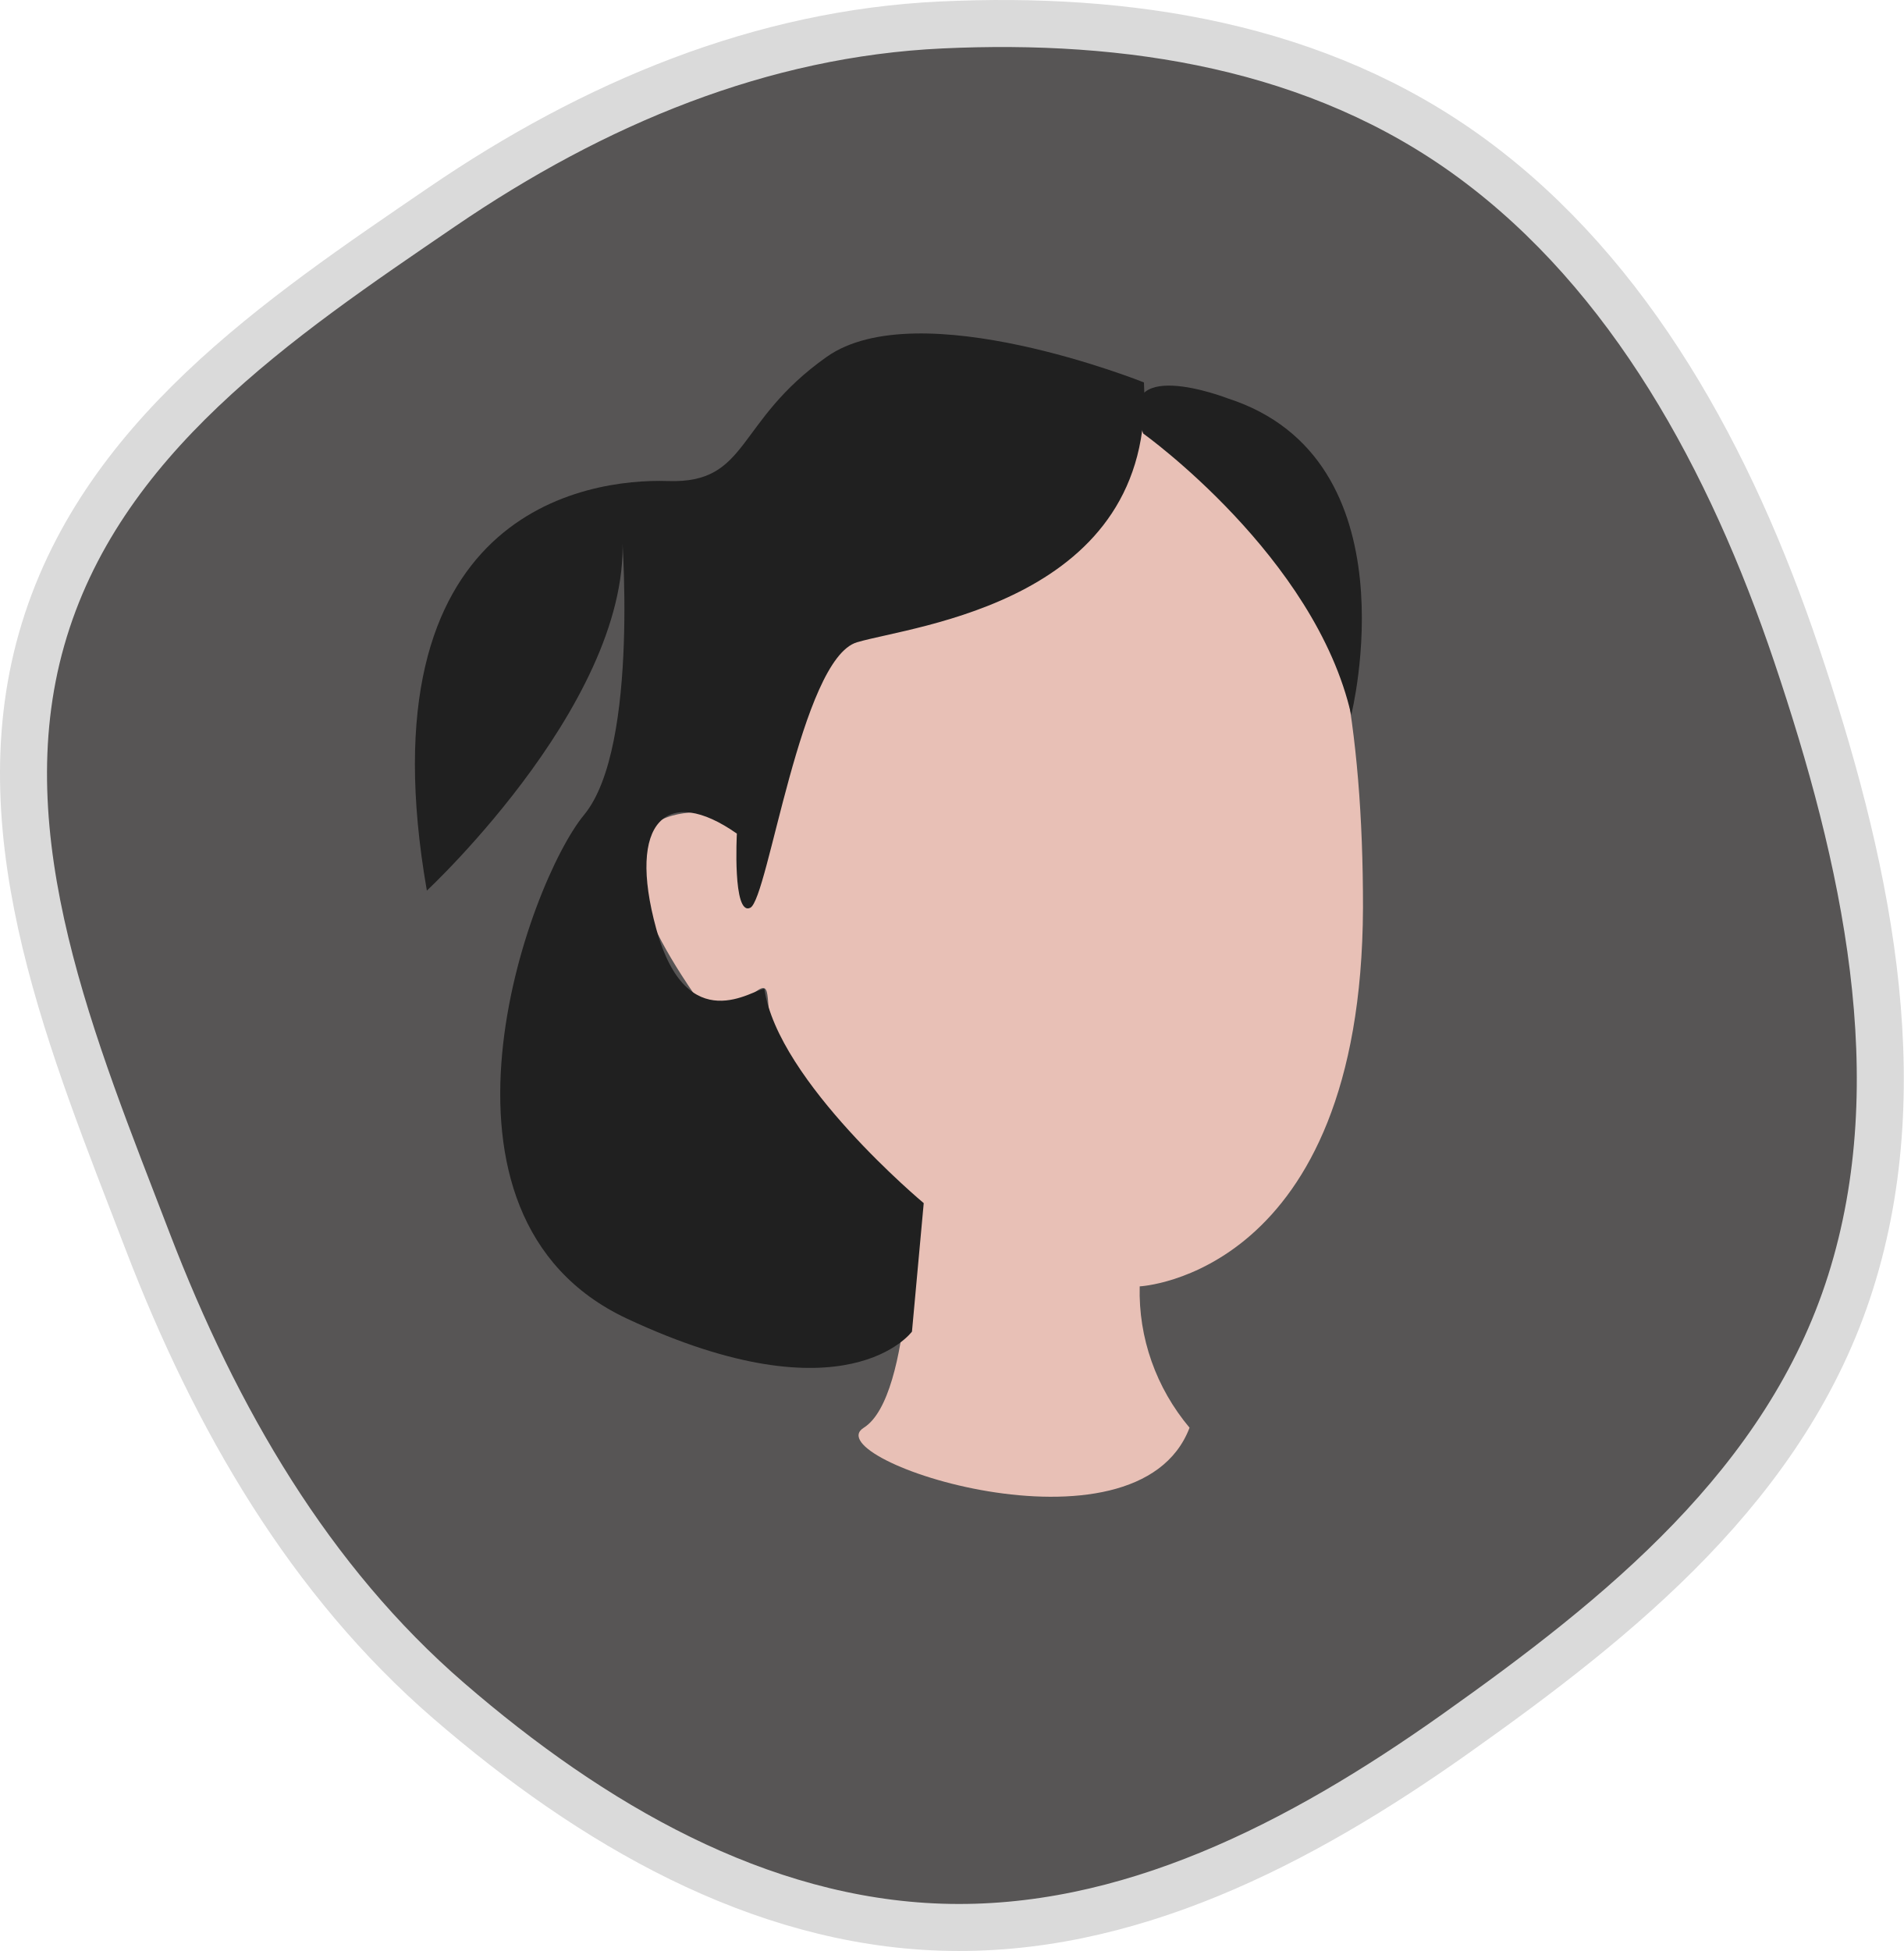
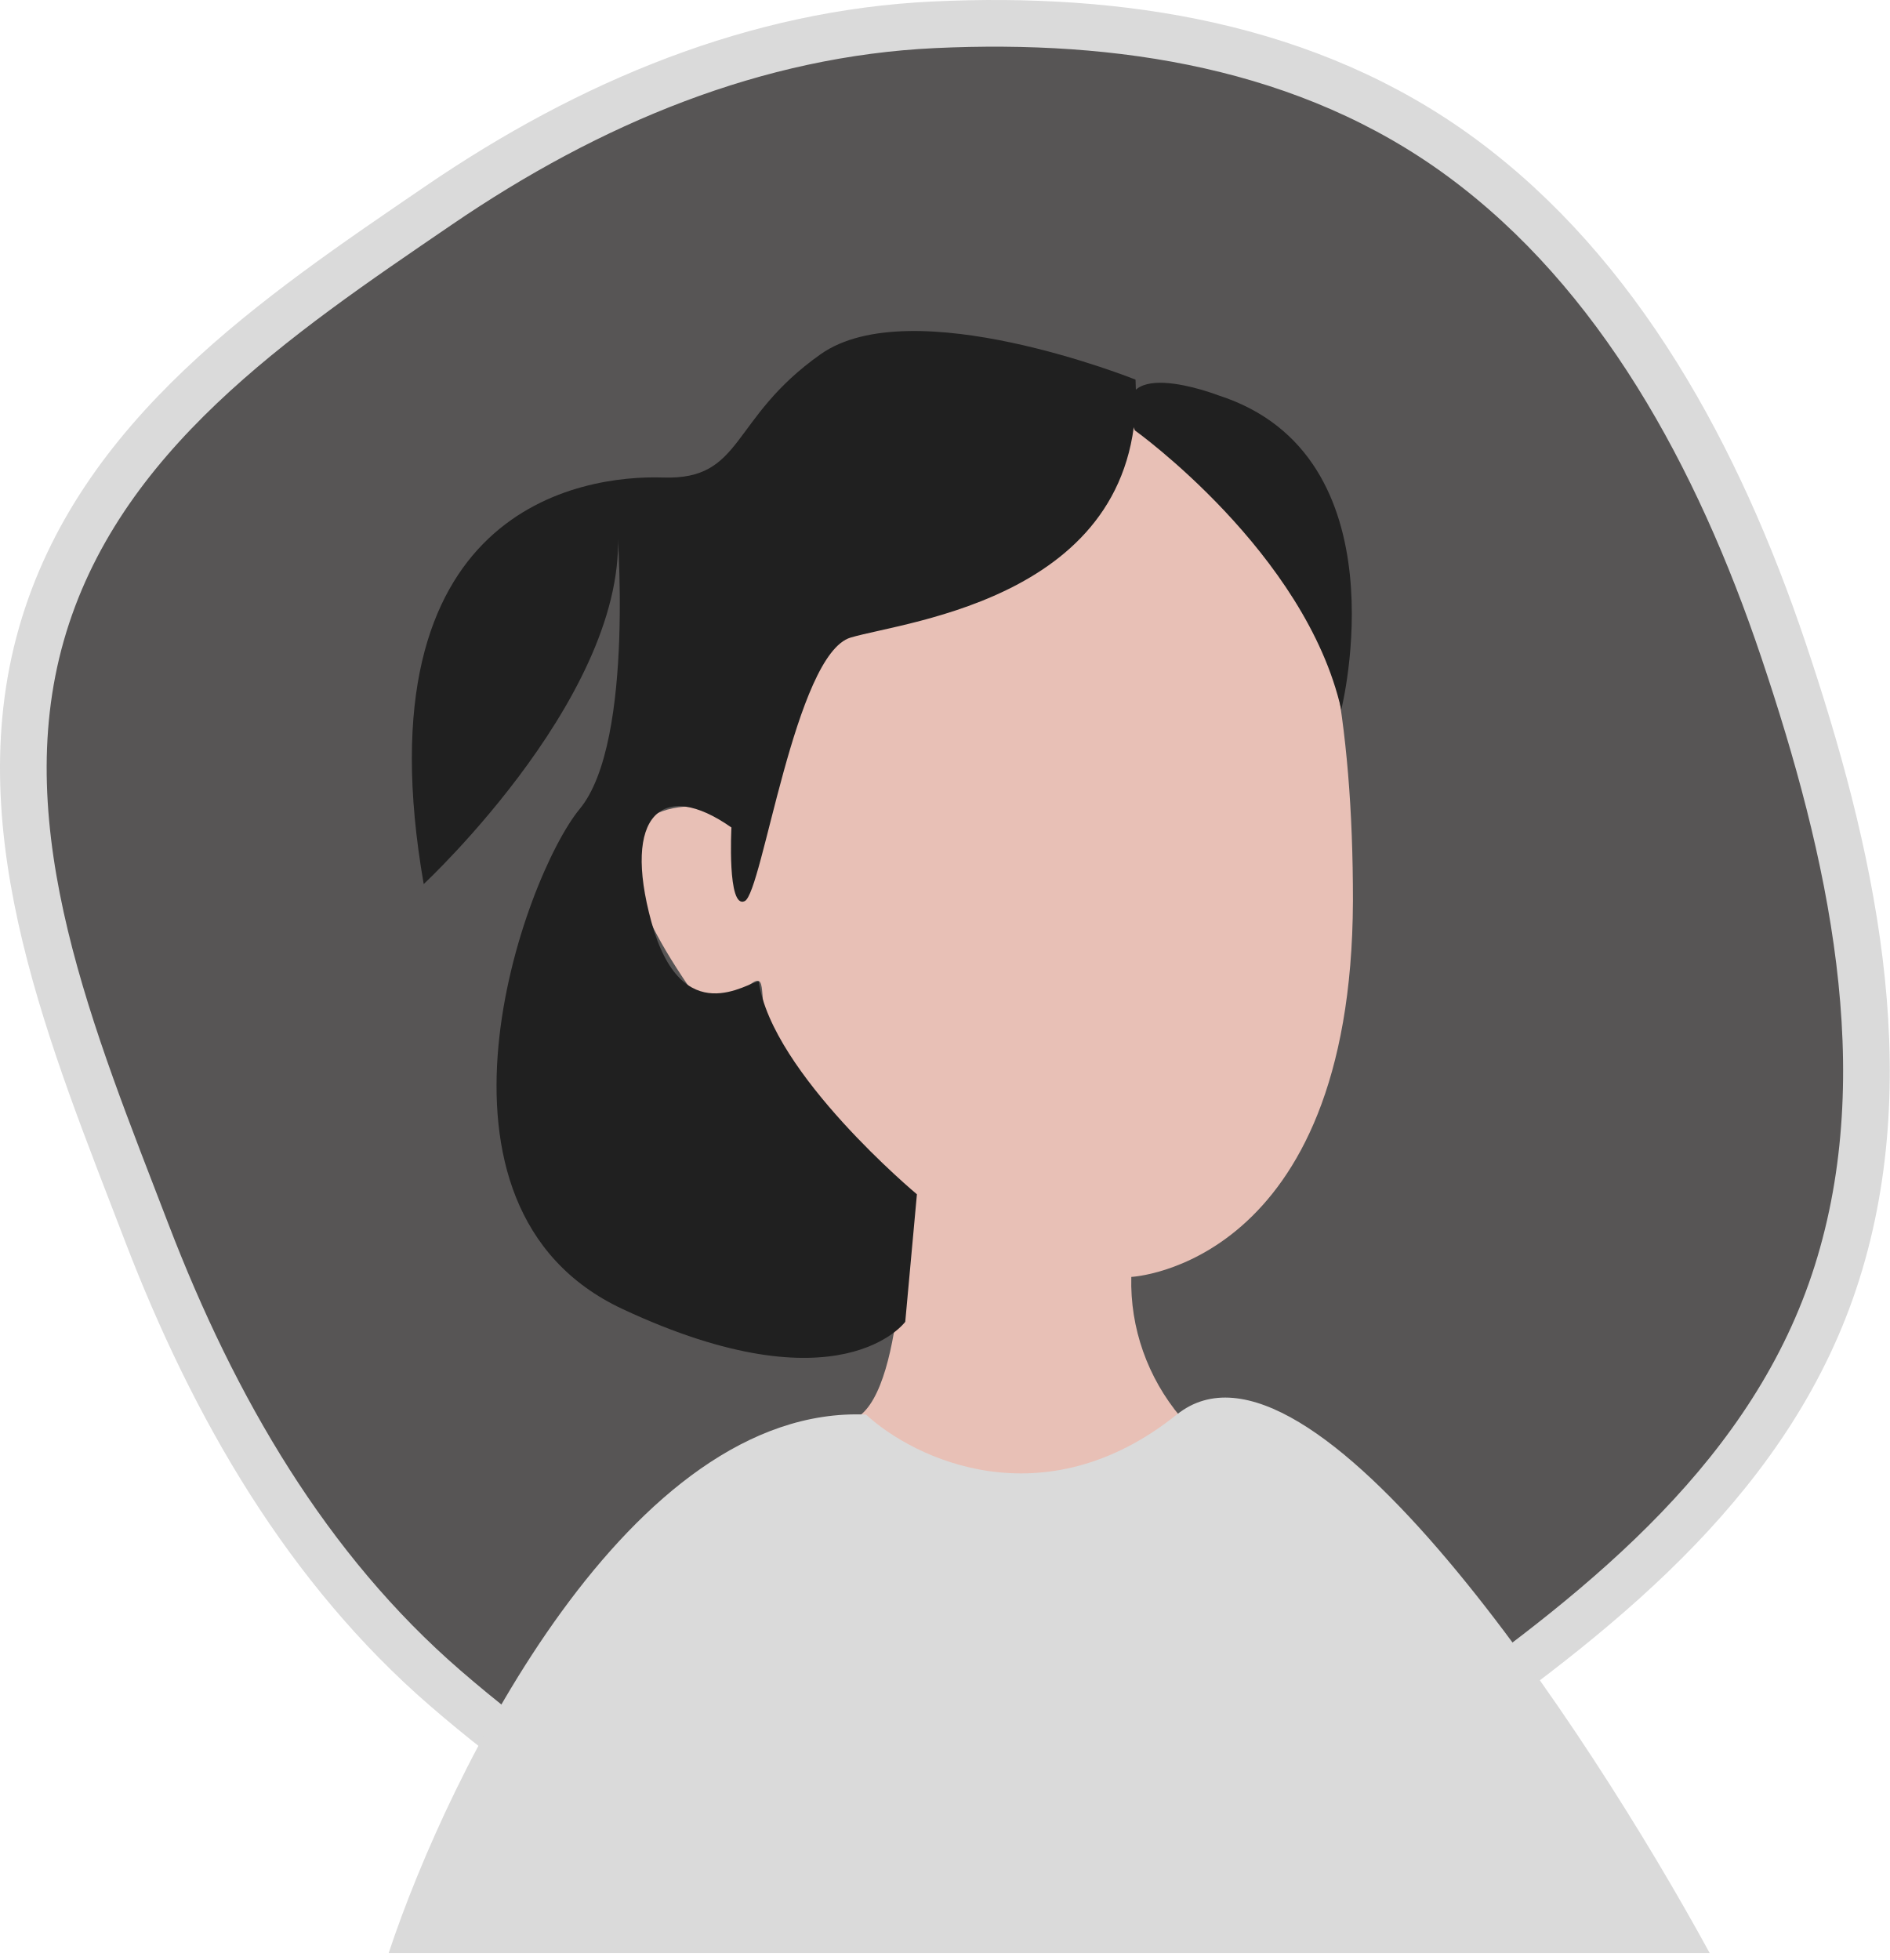
- <svg xmlns="http://www.w3.org/2000/svg" width="81" height="83" viewBox="0 0 81 83" fill="none">
+ <svg xmlns="http://www.w3.org/2000/svg" width="81" height="84" viewBox="0 0 81 84" fill="none">
  <path fill-rule="evenodd" clip-rule="evenodd" d="M40.042 1.062C47.961 0.691 56.072 1.914 62.648 6.756C69.371 11.705 73.641 19.541 76.441 27.859C79.334 36.457 81.472 45.896 78.734 54.554C76.019 63.139 68.895 68.815 61.927 73.755C55.291 78.46 47.946 82.246 40.042 81.987C32.279 81.733 25.182 77.62 19.089 72.352C13.194 67.256 9.186 60.38 6.279 52.801C3.128 44.584 -0.65 35.702 1.77 27.194C4.2 18.654 11.862 13.542 18.797 8.807C25.288 4.374 32.397 1.419 40.042 1.062Z" fill="#575555" stroke="#DADADA" stroke-width="2" />
  <path d="M43.92 16.511C43.92 16.511 30.75 16.713 30.541 34.607C30.541 34.607 23.43 33.405 29.541 42.304C29.541 42.304 30.131 43.824 32.001 42.304C33.87 40.784 30.25 45.941 38.751 51.117C38.751 51.117 38.87 59.41 36.751 60.738C34.63 62.065 48.37 66.626 50.611 60.738C49.184 59.039 48.433 56.908 48.49 54.725C48.49 54.725 57.931 54.273 57.99 38.619C58.001 23.062 53.501 15.606 43.92 16.511Z" fill="#E8C0B6" />
  <path d="M48.671 16.27C48.671 16.27 39.081 12.422 35.171 15.183C31.261 17.944 31.891 20.58 28.421 20.465C24.951 20.349 15.351 21.754 18.161 37.888C18.161 37.888 27.311 29.383 26.431 22.283C26.431 22.283 27.251 31.76 24.851 34.665C22.451 37.571 17.341 51.733 26.681 56.1C36.021 60.468 38.801 56.649 38.801 56.649L39.301 51.184C39.301 51.184 33.091 46.008 32.521 42.064C32.071 42.064 29.231 44.267 27.921 39.514C26.661 34.925 28.381 33.376 31.351 35.464C31.351 35.464 31.161 38.985 31.921 38.619C32.681 38.254 34.071 28.036 36.461 27.324C38.851 26.612 49.161 25.602 48.671 16.27Z" fill="#202020" />
  <path d="M48.641 18.444C48.641 18.444 55.961 23.678 57.49 30.413C57.49 30.413 60.23 19.512 52.221 16.943C52.221 16.943 47.271 15.019 48.641 18.444Z" fill="#202020" />
+   <path d="M50.441 60.624C44.732 65.191 39.181 62.527 37.119 60.624C27.023 60.202 19.273 75.832 16.66 83.699H73.279C68.045 74.104 56.15 56.056 50.441 60.624Z" fill="#DADADA" />
</svg>
